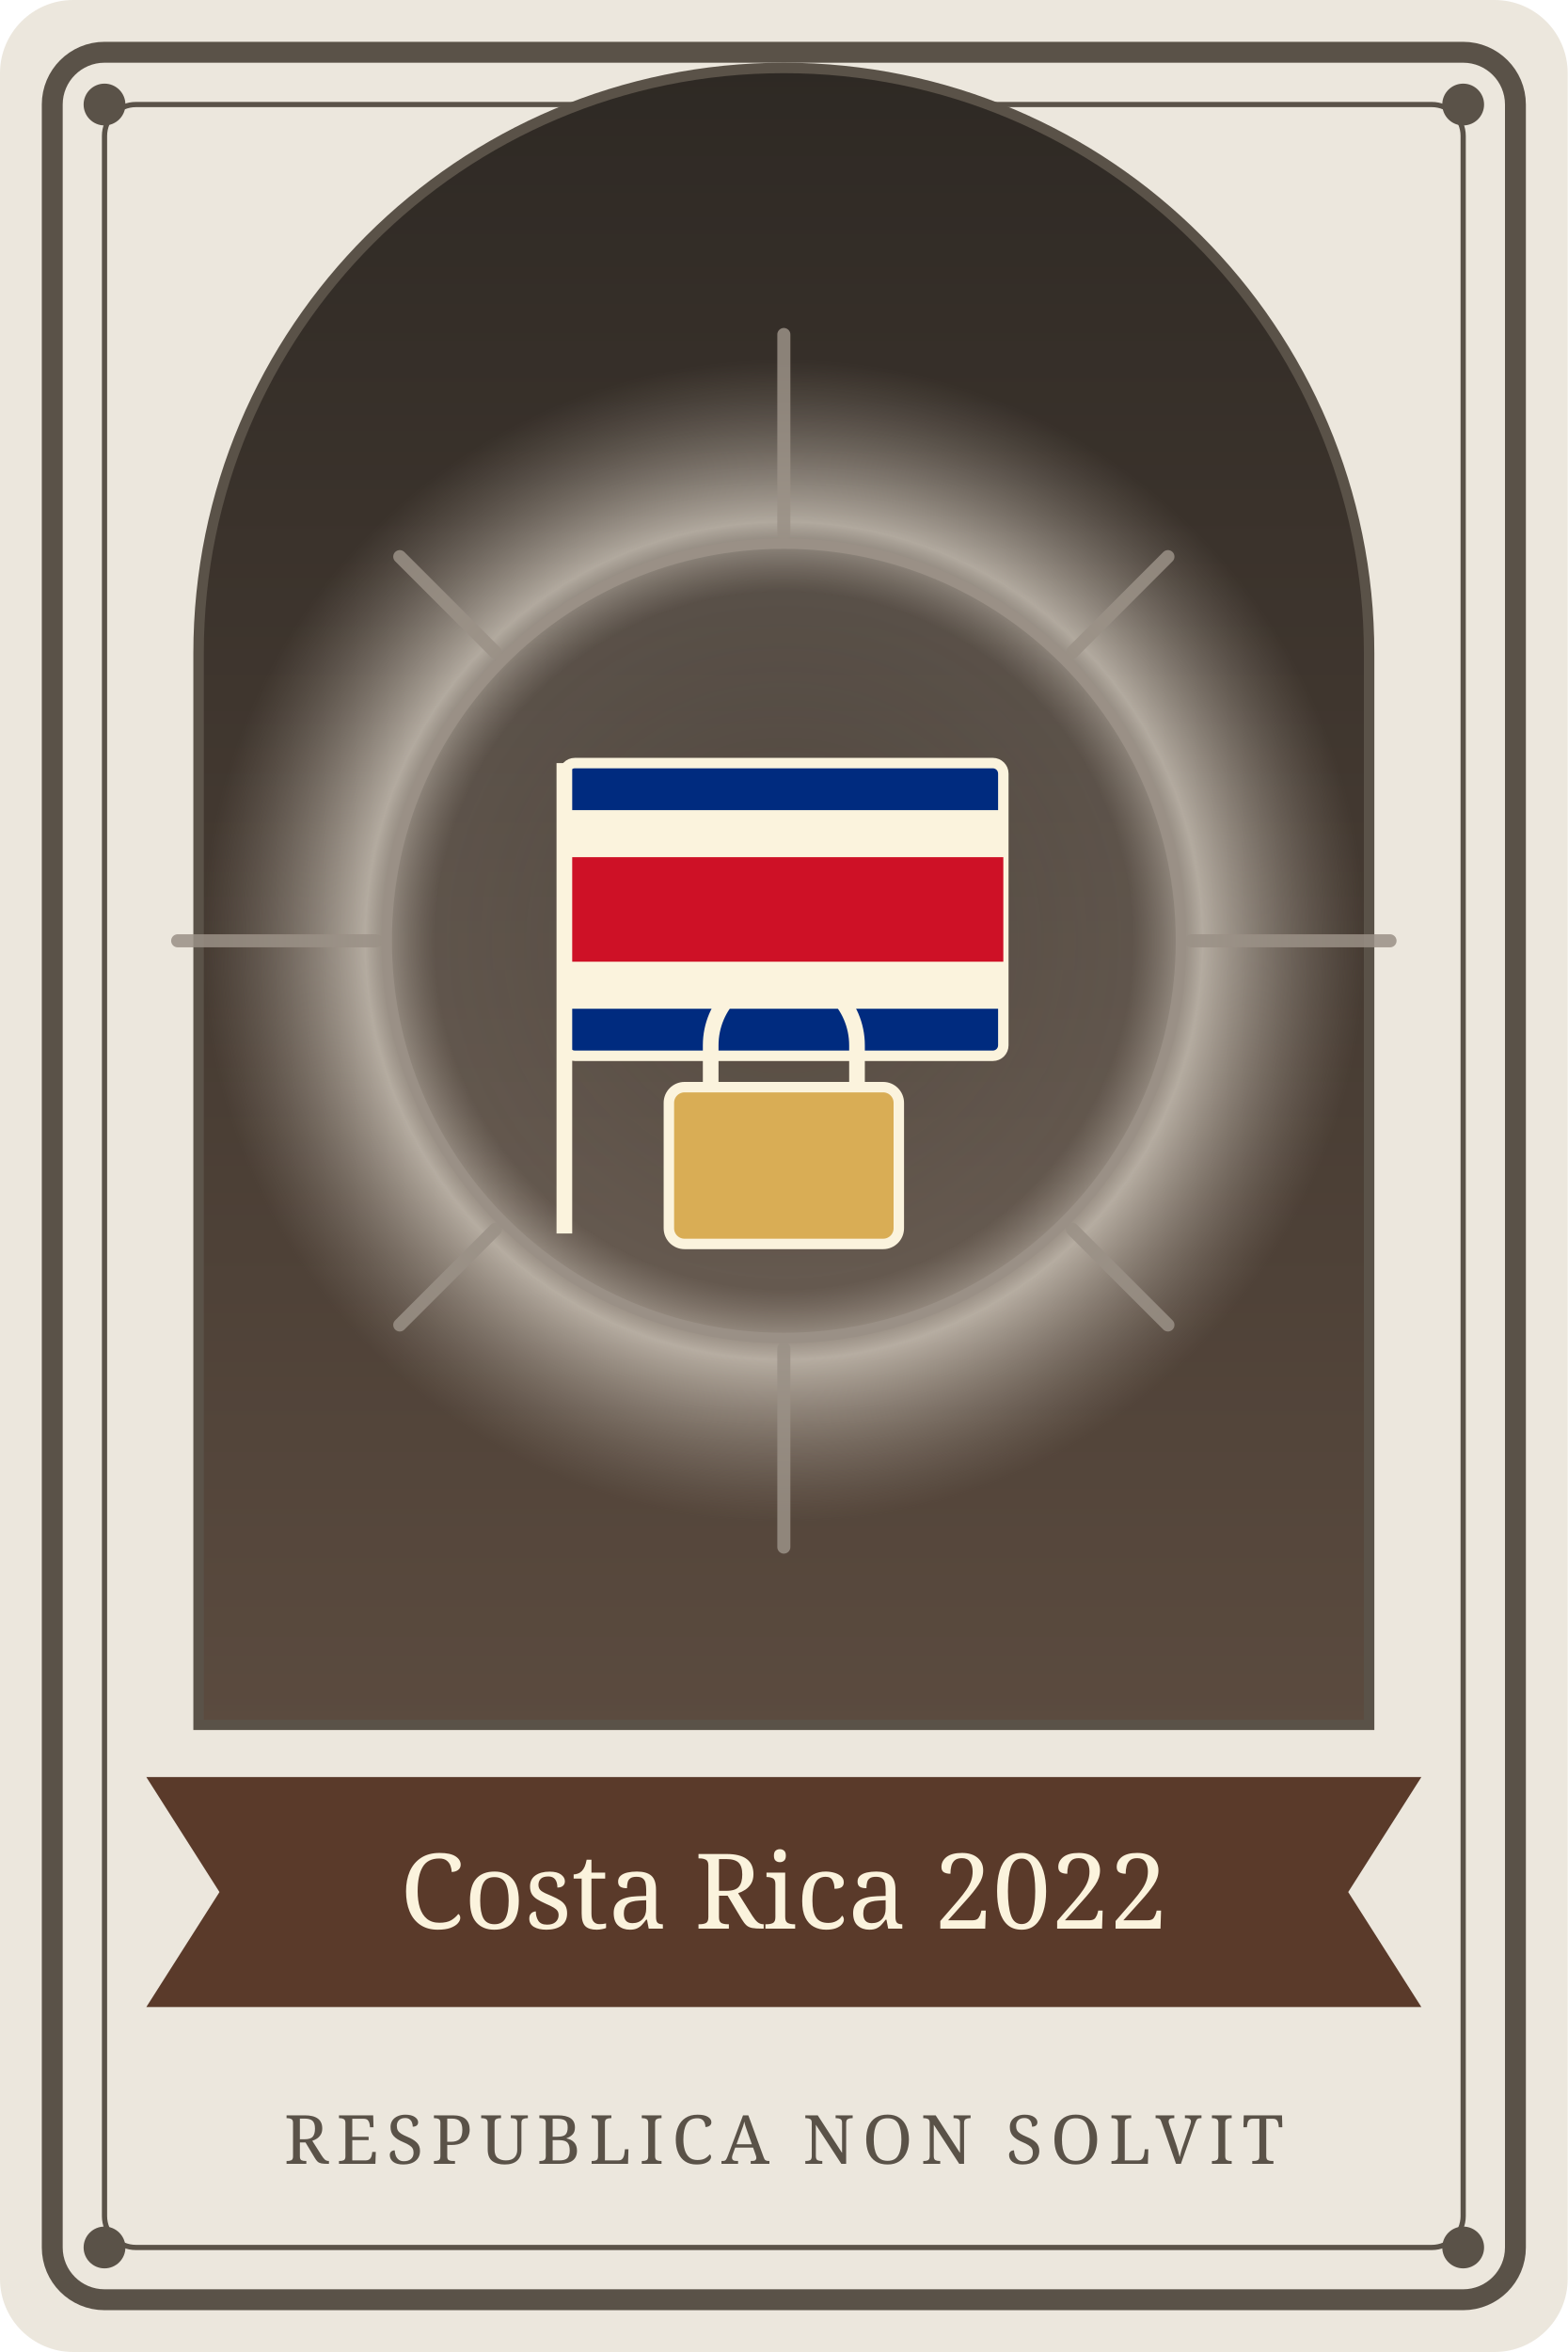
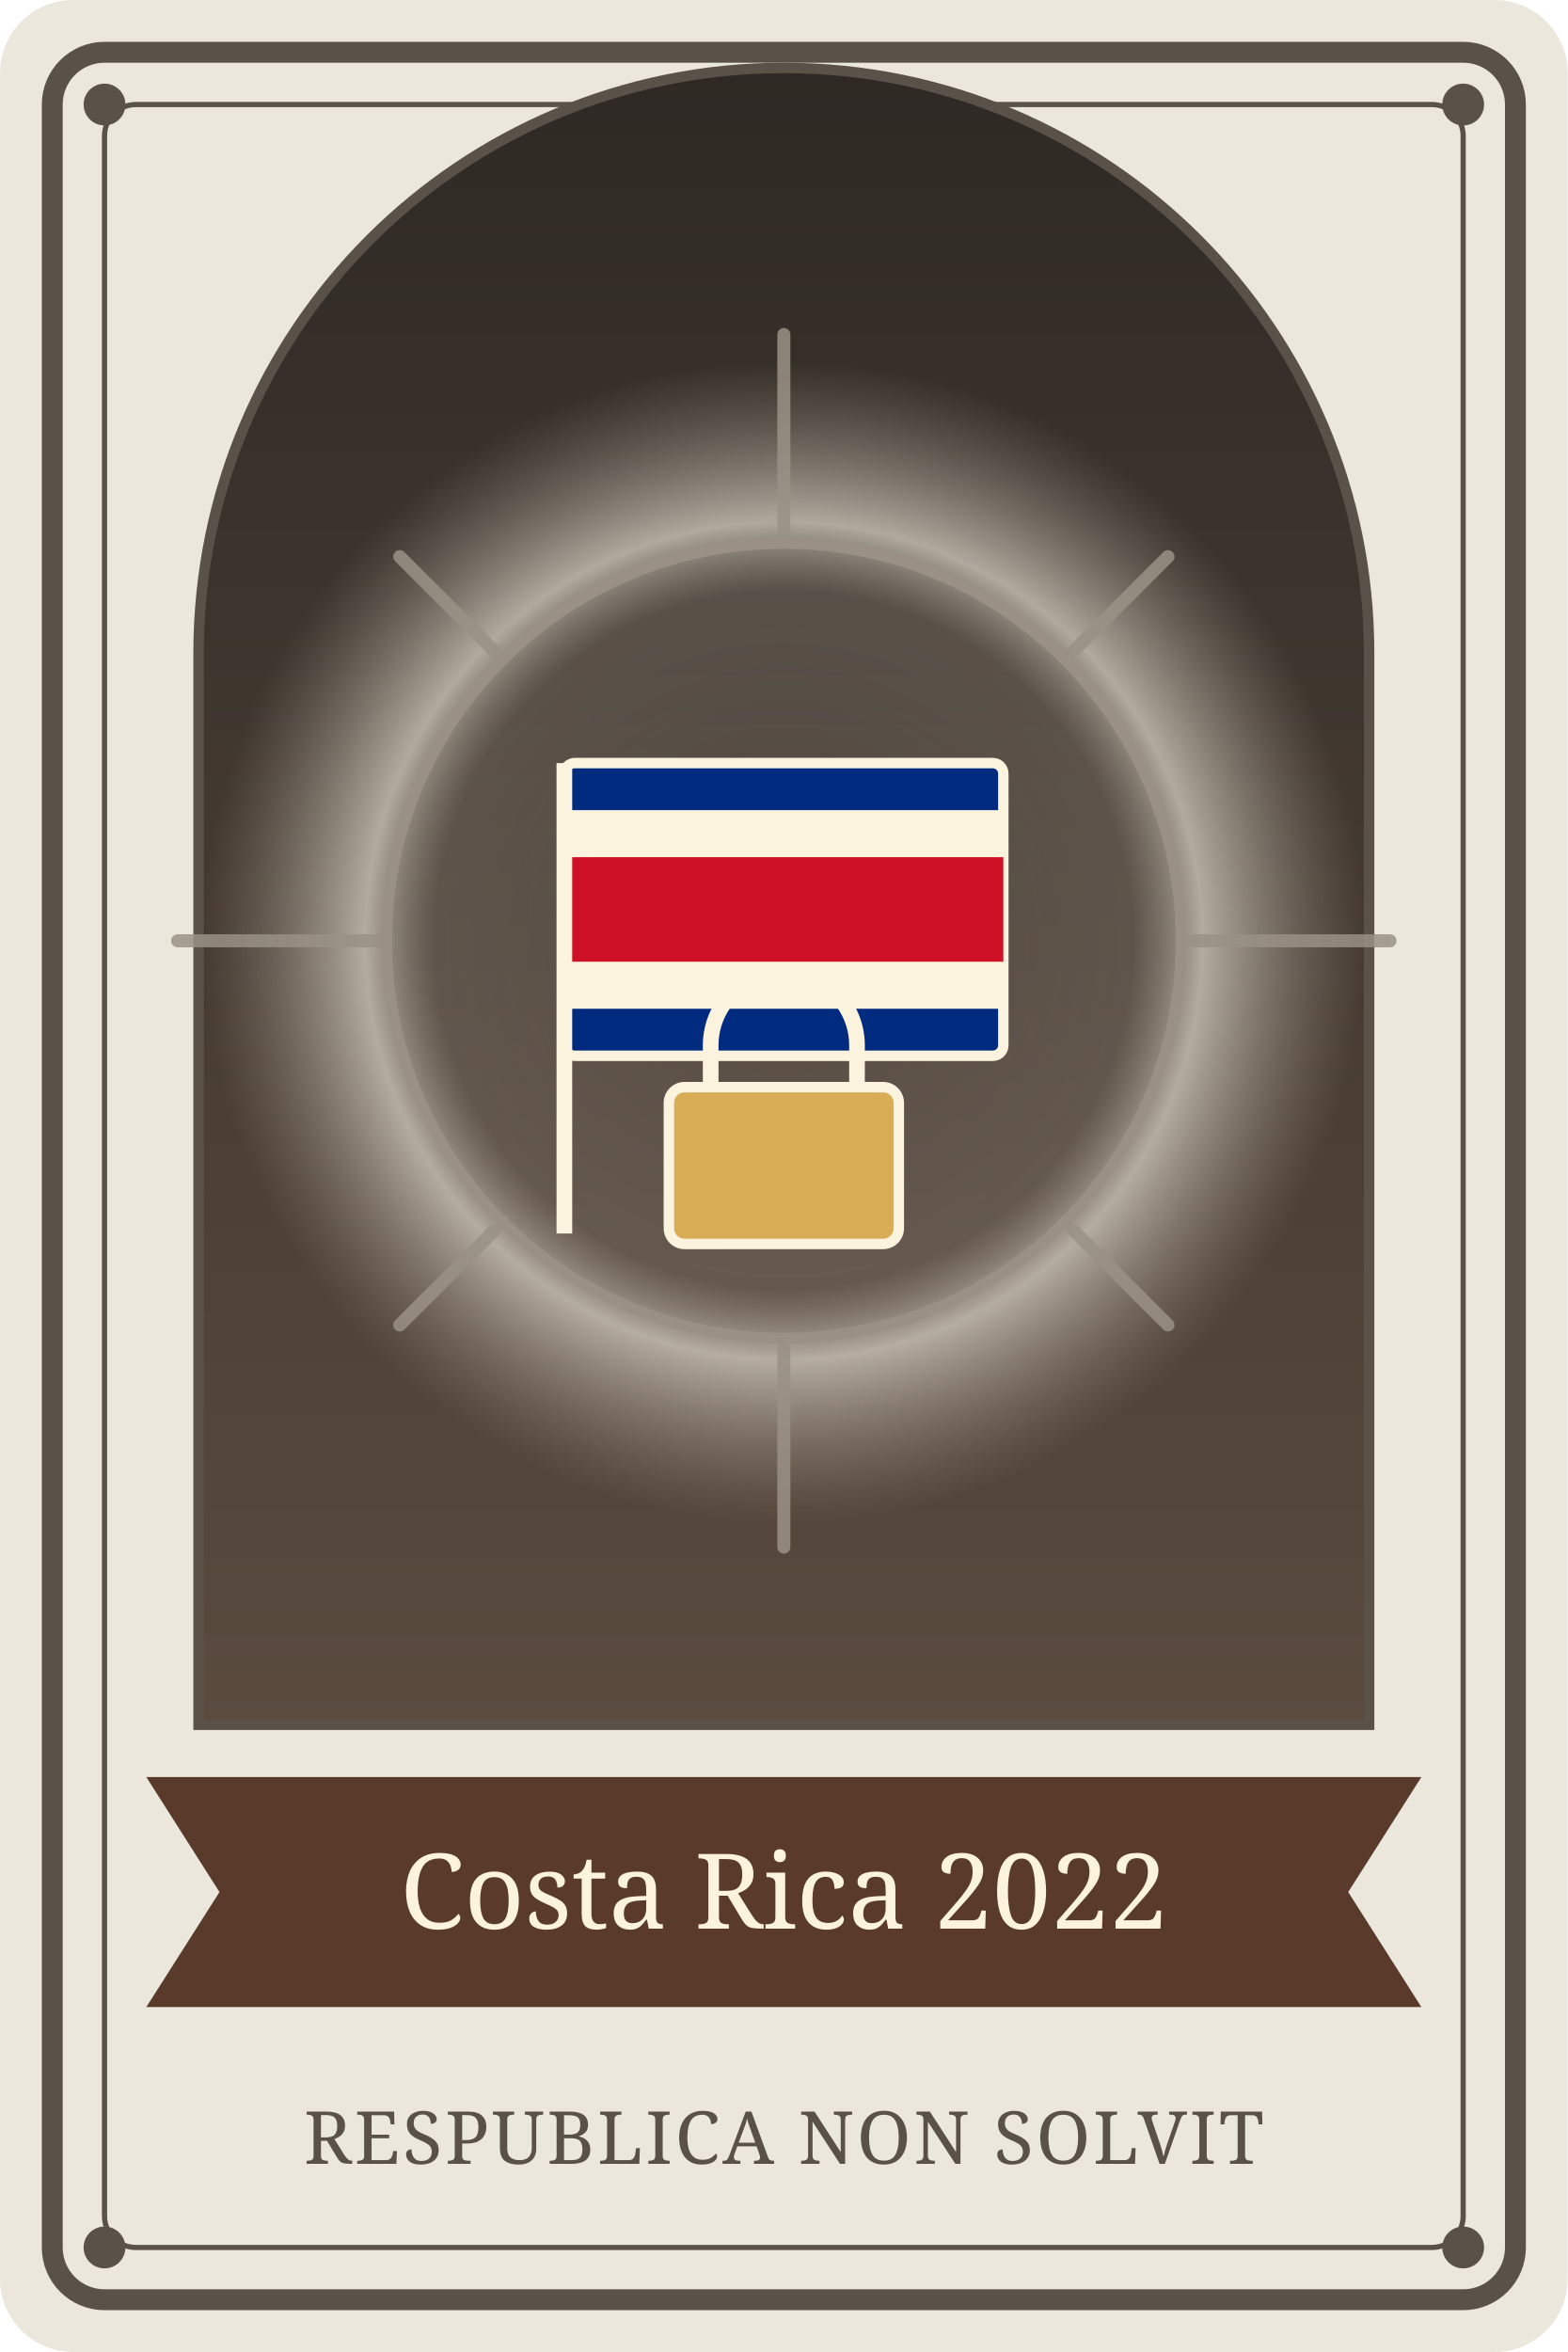
<svg xmlns="http://www.w3.org/2000/svg" viewBox="0 0 300 450" role="img" aria-label="Costa Rica 2022">
  <defs>
    <radialGradient id="s-f-costa-rica-conti-halo">
      <stop offset="0%" stop-color="#9a9086" stop-opacity="0.18" />
      <stop offset="60%" stop-color="#9a9086" stop-opacity="0.3" />
      <stop offset="72%" stop-color="#d8d0c4" stop-opacity="0.75" />
      <stop offset="100%" stop-color="#9a9086" stop-opacity="0" />
    </radialGradient>
    <linearGradient id="s-f-costa-rica-conti-niche" x1="0" y1="0" x2="0" y2="1">
      <stop offset="0%" stop-color="#2e2924" />
      <stop offset="100%" stop-color="#5b4b3f" />
    </linearGradient>
  </defs>
  <rect width="300" height="450" rx="14" fill="#ece7dd" />
  <rect x="10" y="10" width="280" height="430" rx="10" fill="none" stroke="#5a5248" stroke-width="4" />
  <rect x="20" y="20" width="260" height="410" rx="6" fill="none" stroke="#5a5248" stroke-width="1" />
  <g fill="#5a5248">
    <circle cx="20" cy="20" r="4" />
    <circle cx="280" cy="20" r="4" />
    <circle cx="20" cy="430" r="4" />
    <circle cx="280" cy="430" r="4" />
  </g>
  <path d="M38 330 V125 A112 112 0 0 1 262 125 V330 Z" fill="url(#s-f-costa-rica-conti-niche)" stroke="#5a5248" stroke-width="2" />
  <circle cx="150" cy="180" r="112" fill="url(#s-f-costa-rica-conti-halo)" />
  <g stroke="#9a9086" stroke-width="2.5" stroke-linecap="round" opacity="0.85">
    <line x1="228.0" y1="180.0" x2="266.0" y2="180.0" />
    <line x1="205.2" y1="235.2" x2="223.5" y2="253.5" />
    <line x1="150.0" y1="258.0" x2="150.0" y2="296.0" />
    <line x1="94.8" y1="235.2" x2="76.5" y2="253.5" />
    <line x1="72.0" y1="180.0" x2="34.0" y2="180.0" />
    <line x1="94.8" y1="124.8" x2="76.5" y2="106.5" />
    <line x1="150.0" y1="102.0" x2="150.0" y2="64.0" />
    <line x1="205.2" y1="124.8" x2="223.5" y2="106.5" />
  </g>
  <circle cx="150" cy="180" r="76" fill="none" stroke="#9a9086" stroke-width="2" />
  <g>
    <rect x="108" y="146" width="84" height="56" rx="2" fill="#002b7f" stroke="#fbf3dd" stroke-width="2" />
    <rect x="108" y="155" width="84" height="38" fill="#fbf3dd" />
    <rect x="108" y="164" width="84" height="20" fill="#ce1126" />
    <path d="M108 146 V236" stroke="#fbf3dd" stroke-width="3" />
    <rect x="128" y="208" width="44" height="30" rx="3" fill="#d9ad55" stroke="#fbf3dd" stroke-width="2" />
    <path d="M136 208 V200 A14 14 0 0 1 164 200 V208" fill="none" stroke="#fbf3dd" stroke-width="3" />
  </g>
  <path d="M28 340 h244 l-14 22 l14 22 h-244 l14 -22 z" fill="#5a3a2a" />
  <text x="150" y="369" text-anchor="middle" font-family="'EB Garamond', Georgia, serif" font-size="20" fill="#fbf3dd">Costa Rica 2022</text>
-   <text x="150" y="414" text-anchor="middle" font-family="'EB Garamond', Georgia, serif" font-size="13" letter-spacing="1.5" fill="#5a5248">RESPUBLICA NON SOLVIT</text>
+   <text x="150" y="414" text-anchor="middle" font-family="'EB Garamond', Georgia, serif" font-size="14.0" letter-spacing="0.5" fill="#5a5248">RESPUBLICA NON SOLVIT</text>
</svg>
